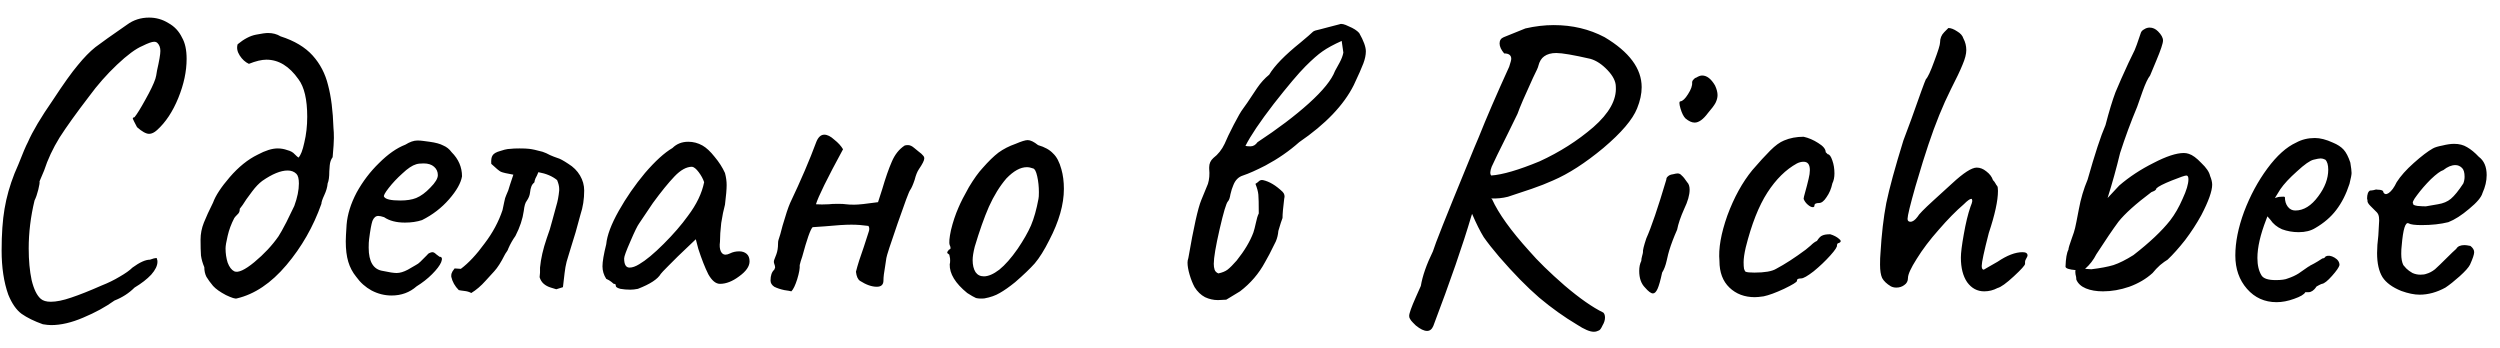
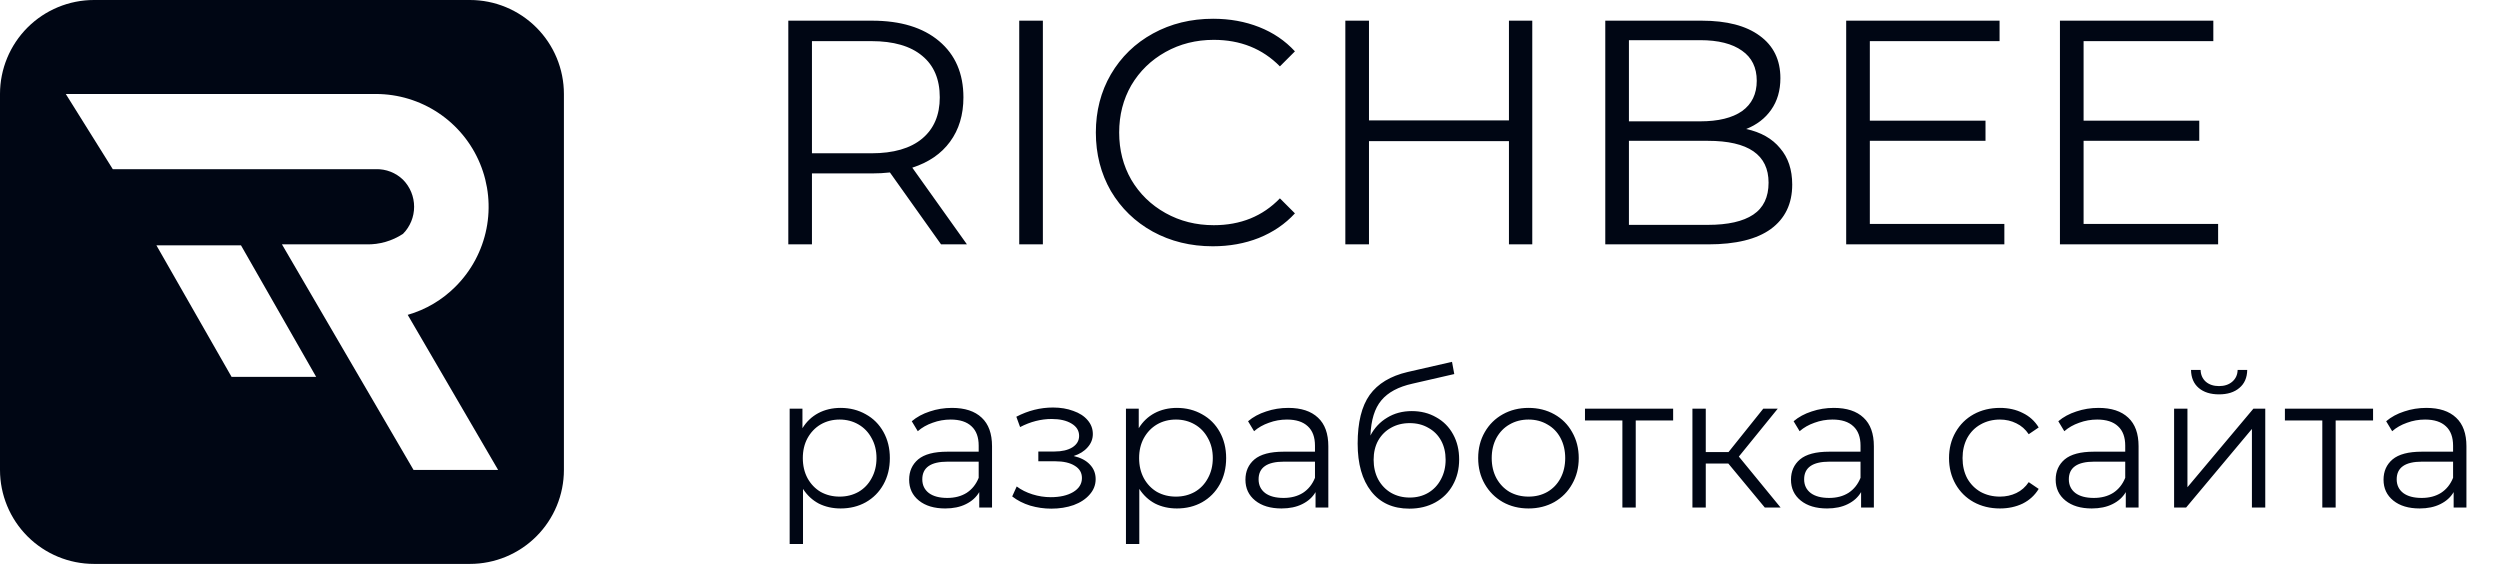
- <svg xmlns="http://www.w3.org/2000/svg" width="108" height="15" viewBox="0 0 108 15" fill="none">
-   <path d="M1.852 14.008C1.48 13.876 1.174 13.726 0.934 13.558C0.706 13.39 0.514 13.114 0.358 12.73C0.166 12.19 0.07 11.554 0.07 10.822C0.07 10.114 0.112 9.514 0.196 9.022C0.28 8.518 0.424 8.008 0.628 7.492L0.79 7.114C0.982 6.622 1.12 6.298 1.204 6.142C1.408 5.674 1.768 5.068 2.284 4.324C2.74 3.628 3.1 3.124 3.364 2.812C3.628 2.488 3.88 2.23 4.12 2.038C4.372 1.846 4.828 1.522 5.488 1.066C5.764 0.862 6.082 0.76 6.442 0.76C6.742 0.76 7.018 0.838 7.27 0.994C7.534 1.138 7.732 1.348 7.864 1.624C7.996 1.852 8.062 2.158 8.062 2.542C8.062 3.082 7.942 3.646 7.702 4.234C7.462 4.822 7.156 5.284 6.784 5.62C6.664 5.728 6.55 5.782 6.442 5.782C6.31 5.782 6.136 5.686 5.92 5.494C5.812 5.29 5.752 5.17 5.74 5.134C5.728 5.098 5.752 5.074 5.812 5.062C5.92 4.93 6.076 4.678 6.28 4.306C6.496 3.922 6.64 3.622 6.712 3.406C6.736 3.334 6.76 3.214 6.784 3.046C6.88 2.626 6.928 2.344 6.928 2.2C6.928 2.056 6.886 1.942 6.802 1.858C6.766 1.822 6.718 1.804 6.658 1.804C6.562 1.804 6.394 1.864 6.154 1.984C5.866 2.104 5.5 2.374 5.056 2.794C4.612 3.214 4.21 3.67 3.85 4.162C3.298 4.882 2.872 5.476 2.572 5.944C2.284 6.412 2.062 6.886 1.906 7.366L1.708 7.834C1.72 7.882 1.702 8.002 1.654 8.194C1.606 8.386 1.552 8.542 1.492 8.662C1.324 9.358 1.24 10.048 1.24 10.732C1.24 11.248 1.282 11.704 1.366 12.1C1.462 12.496 1.594 12.766 1.762 12.91C1.858 12.994 2.002 13.036 2.194 13.036C2.434 13.036 2.728 12.976 3.076 12.856C3.436 12.736 3.874 12.562 4.39 12.334C4.666 12.226 4.924 12.1 5.164 11.956C5.416 11.812 5.602 11.68 5.722 11.56C6.034 11.332 6.286 11.218 6.478 11.218C6.61 11.17 6.7 11.146 6.748 11.146C6.772 11.146 6.784 11.164 6.784 11.2C6.796 11.224 6.802 11.26 6.802 11.308C6.802 11.476 6.712 11.662 6.532 11.866C6.352 12.058 6.112 12.244 5.812 12.424C5.572 12.664 5.284 12.85 4.948 12.982C4.564 13.258 4.114 13.504 3.598 13.72C3.094 13.936 2.632 14.044 2.212 14.044C2.116 14.044 1.996 14.032 1.852 14.008ZM10.23 12.892C10.17 12.916 10.014 12.868 9.762 12.748C9.51 12.616 9.324 12.484 9.204 12.352C9.084 12.208 8.988 12.076 8.916 11.956C8.856 11.836 8.826 11.698 8.826 11.542C8.754 11.374 8.706 11.206 8.682 11.038C8.67 10.858 8.664 10.63 8.664 10.354C8.664 10.102 8.712 9.856 8.808 9.616C8.904 9.376 9.036 9.088 9.204 8.752C9.312 8.452 9.552 8.086 9.924 7.654C10.308 7.21 10.71 6.886 11.13 6.682C11.466 6.502 11.754 6.412 11.994 6.412C12.138 6.412 12.276 6.436 12.408 6.484C12.552 6.52 12.66 6.58 12.732 6.664C12.804 6.736 12.858 6.784 12.894 6.808C12.99 6.712 13.074 6.496 13.146 6.16C13.23 5.812 13.272 5.44 13.272 5.044C13.272 4.3 13.146 3.76 12.894 3.424C12.498 2.86 12.036 2.578 11.508 2.578C11.304 2.578 11.052 2.638 10.752 2.758C10.596 2.686 10.464 2.566 10.356 2.398C10.248 2.23 10.218 2.068 10.266 1.912C10.542 1.684 10.806 1.546 11.058 1.498C11.298 1.45 11.472 1.426 11.58 1.426C11.784 1.426 11.964 1.474 12.12 1.57C12.72 1.762 13.182 2.038 13.506 2.398C13.83 2.758 14.052 3.184 14.172 3.676C14.304 4.168 14.382 4.786 14.406 5.53C14.418 5.638 14.424 5.782 14.424 5.962C14.424 6.118 14.406 6.394 14.37 6.79C14.298 6.886 14.256 7.006 14.244 7.15C14.232 7.294 14.226 7.378 14.226 7.402C14.226 7.642 14.202 7.816 14.154 7.924C14.142 8.08 14.094 8.248 14.01 8.428C13.926 8.608 13.884 8.734 13.884 8.806C13.536 9.79 13.032 10.672 12.372 11.452C11.712 12.232 10.998 12.712 10.23 12.892ZM10.122 11.722C10.29 11.794 10.578 11.662 10.986 11.326C11.406 10.978 11.754 10.606 12.03 10.21C12.102 10.102 12.216 9.898 12.372 9.598C12.528 9.286 12.642 9.052 12.714 8.896C12.846 8.536 12.912 8.212 12.912 7.924C12.912 7.72 12.876 7.582 12.804 7.51C12.708 7.414 12.582 7.366 12.426 7.366C12.126 7.366 11.76 7.516 11.328 7.816C11.184 7.924 11.04 8.074 10.896 8.266C10.764 8.446 10.68 8.56 10.644 8.608C10.524 8.8 10.428 8.938 10.356 9.022V9.058C10.356 9.142 10.32 9.214 10.248 9.274C10.188 9.334 10.146 9.382 10.122 9.418C9.99 9.67 9.894 9.928 9.834 10.192C9.774 10.444 9.744 10.624 9.744 10.732C9.744 10.948 9.774 11.152 9.834 11.344C9.906 11.536 10.002 11.662 10.122 11.722ZM17.997 12.37C17.697 12.634 17.337 12.766 16.917 12.766C16.617 12.766 16.329 12.694 16.053 12.55C15.789 12.406 15.567 12.208 15.387 11.956C15.231 11.764 15.117 11.548 15.045 11.308C14.973 11.068 14.937 10.774 14.937 10.426C14.937 10.306 14.949 10.066 14.973 9.706C15.009 9.262 15.153 8.8 15.405 8.32C15.669 7.84 15.993 7.414 16.377 7.042C16.761 6.658 17.139 6.394 17.511 6.25C17.703 6.13 17.877 6.07 18.033 6.07C18.117 6.07 18.201 6.076 18.285 6.088C18.369 6.1 18.459 6.112 18.555 6.124C18.819 6.16 19.017 6.214 19.149 6.286C19.293 6.346 19.413 6.442 19.509 6.574C19.809 6.874 19.959 7.222 19.959 7.618C19.911 7.906 19.725 8.236 19.401 8.608C19.077 8.98 18.687 9.28 18.231 9.508C18.015 9.58 17.769 9.616 17.493 9.616C17.121 9.616 16.821 9.538 16.593 9.382C16.485 9.346 16.401 9.328 16.341 9.328C16.233 9.328 16.149 9.4 16.089 9.544C16.041 9.688 15.993 9.952 15.945 10.336C15.933 10.42 15.927 10.54 15.927 10.696C15.927 11.308 16.131 11.644 16.539 11.704C16.815 11.764 17.013 11.794 17.133 11.794C17.277 11.794 17.439 11.746 17.619 11.65L17.961 11.452C18.033 11.416 18.099 11.368 18.159 11.308C18.219 11.248 18.273 11.194 18.321 11.146C18.345 11.122 18.381 11.086 18.429 11.038C18.477 10.978 18.519 10.942 18.555 10.93C18.603 10.906 18.645 10.894 18.681 10.894C18.729 10.894 18.783 10.924 18.843 10.984C18.903 11.032 18.951 11.068 18.987 11.092C19.095 11.092 19.119 11.17 19.059 11.326C18.999 11.47 18.867 11.644 18.663 11.848C18.471 12.04 18.249 12.214 17.997 12.37ZM17.979 8.554C18.183 8.47 18.387 8.32 18.591 8.104C18.807 7.888 18.915 7.708 18.915 7.564C18.915 7.42 18.861 7.3 18.753 7.204C18.645 7.108 18.495 7.06 18.303 7.06C18.159 7.06 18.051 7.072 17.979 7.096C17.811 7.144 17.613 7.276 17.385 7.492C17.157 7.696 16.959 7.906 16.791 8.122C16.623 8.338 16.557 8.464 16.593 8.5C16.653 8.608 16.887 8.662 17.295 8.662C17.571 8.662 17.799 8.626 17.979 8.554ZM20.359 12.658C20.275 12.61 20.173 12.58 20.053 12.568C19.945 12.556 19.867 12.544 19.819 12.532C19.651 12.364 19.543 12.172 19.495 11.956V11.902C19.495 11.842 19.513 11.782 19.549 11.722C19.597 11.662 19.627 11.62 19.639 11.596L19.909 11.614C20.245 11.362 20.587 10.996 20.935 10.516C21.283 10.06 21.541 9.58 21.709 9.076C21.733 8.98 21.757 8.866 21.781 8.734C21.805 8.602 21.835 8.5 21.871 8.428C21.931 8.308 21.985 8.158 22.033 7.978C22.093 7.798 22.141 7.654 22.177 7.546C21.901 7.498 21.721 7.456 21.637 7.42C21.565 7.384 21.427 7.27 21.223 7.078C21.211 6.91 21.229 6.79 21.277 6.718C21.325 6.634 21.439 6.568 21.619 6.52C21.655 6.508 21.715 6.49 21.799 6.466C21.895 6.442 21.979 6.43 22.051 6.43C22.135 6.418 22.267 6.412 22.447 6.412C22.627 6.412 22.765 6.418 22.861 6.43C22.981 6.442 23.173 6.484 23.437 6.556C23.545 6.592 23.653 6.64 23.761 6.7C23.869 6.748 23.977 6.79 24.085 6.826C24.181 6.85 24.337 6.934 24.553 7.078C24.769 7.21 24.937 7.378 25.057 7.582C25.177 7.786 25.237 8.002 25.237 8.23C25.237 8.602 25.183 8.95 25.075 9.274C24.931 9.826 24.799 10.282 24.679 10.642C24.655 10.726 24.613 10.864 24.553 11.056C24.493 11.236 24.451 11.398 24.427 11.542C24.415 11.59 24.379 11.878 24.319 12.406L24.031 12.496C23.995 12.484 23.917 12.46 23.797 12.424C23.677 12.388 23.575 12.334 23.491 12.262C23.407 12.19 23.347 12.094 23.311 11.974L23.329 11.776V11.56C23.365 11.176 23.461 10.756 23.617 10.3C23.713 10.048 23.797 9.778 23.869 9.49C23.953 9.19 24.007 8.992 24.031 8.896C24.091 8.704 24.133 8.482 24.157 8.23V8.158C24.157 8.05 24.127 7.924 24.067 7.78C23.863 7.612 23.593 7.498 23.257 7.438C23.221 7.534 23.179 7.624 23.131 7.708C23.119 7.732 23.107 7.768 23.095 7.816C23.095 7.852 23.089 7.876 23.077 7.888C23.017 7.936 22.975 7.996 22.951 8.068C22.927 8.128 22.909 8.212 22.897 8.32C22.885 8.44 22.837 8.56 22.753 8.68C22.693 8.752 22.651 8.896 22.627 9.112C22.579 9.46 22.459 9.82 22.267 10.192C22.147 10.36 22.045 10.54 21.961 10.732C21.949 10.78 21.925 10.828 21.889 10.876C21.853 10.924 21.823 10.972 21.799 11.02C21.643 11.332 21.493 11.566 21.349 11.722C21.289 11.782 21.163 11.92 20.971 12.136C20.779 12.352 20.575 12.526 20.359 12.658ZM27.557 12.478C27.437 12.502 27.329 12.514 27.233 12.514C27.077 12.514 26.933 12.502 26.801 12.478C26.669 12.442 26.603 12.4 26.603 12.352C26.603 12.316 26.597 12.292 26.585 12.28C26.573 12.268 26.549 12.262 26.513 12.262C26.501 12.25 26.465 12.22 26.405 12.172C26.345 12.124 26.273 12.082 26.189 12.046C26.081 11.878 26.027 11.698 26.027 11.506C26.027 11.302 26.081 10.984 26.189 10.552C26.225 10.168 26.405 9.688 26.729 9.112C27.053 8.536 27.431 7.99 27.863 7.474C28.307 6.958 28.703 6.598 29.051 6.394C29.231 6.214 29.459 6.124 29.735 6.124C29.951 6.124 30.155 6.178 30.347 6.286C30.515 6.382 30.689 6.544 30.869 6.772C31.061 7 31.211 7.234 31.319 7.474C31.367 7.654 31.391 7.828 31.391 7.996C31.391 8.176 31.367 8.458 31.319 8.842C31.259 9.058 31.205 9.322 31.157 9.634C31.121 9.946 31.103 10.216 31.103 10.444C31.079 10.612 31.091 10.75 31.139 10.858C31.187 10.954 31.253 11.002 31.337 11.002C31.397 11.002 31.463 10.984 31.535 10.948C31.655 10.888 31.787 10.858 31.931 10.858C32.063 10.858 32.171 10.894 32.255 10.966C32.339 11.038 32.381 11.146 32.381 11.29C32.381 11.506 32.231 11.722 31.931 11.938C31.643 12.154 31.367 12.262 31.103 12.262C30.923 12.262 30.755 12.124 30.599 11.848C30.455 11.56 30.311 11.194 30.167 10.75L30.059 10.336L29.285 11.074L28.871 11.488C28.679 11.68 28.571 11.794 28.547 11.83C28.415 12.058 28.085 12.274 27.557 12.478ZM27.611 11.416C27.899 11.248 28.253 10.954 28.673 10.534C29.093 10.114 29.441 9.712 29.717 9.328C30.089 8.836 30.323 8.35 30.419 7.87C30.371 7.726 30.293 7.582 30.185 7.438C30.077 7.294 29.981 7.216 29.897 7.204C29.657 7.204 29.405 7.342 29.141 7.618C28.877 7.894 28.565 8.278 28.205 8.77L27.611 9.652C27.539 9.748 27.413 10.006 27.233 10.426C27.053 10.834 26.963 11.08 26.963 11.164C26.963 11.428 27.041 11.56 27.197 11.56C27.317 11.56 27.455 11.512 27.611 11.416ZM34.187 12.586C34.151 12.574 34.049 12.556 33.881 12.532C33.713 12.496 33.569 12.448 33.449 12.388C33.341 12.316 33.287 12.226 33.287 12.118C33.287 11.902 33.341 11.746 33.449 11.65L33.485 11.56C33.485 11.512 33.473 11.458 33.449 11.398C33.425 11.338 33.425 11.278 33.449 11.218C33.461 11.182 33.491 11.104 33.539 10.984C33.587 10.852 33.611 10.702 33.611 10.534C33.611 10.462 33.617 10.408 33.629 10.372C33.677 10.24 33.737 10.03 33.809 9.742C33.941 9.286 34.049 8.962 34.133 8.77C34.601 7.786 34.979 6.904 35.267 6.124C35.351 5.92 35.465 5.818 35.609 5.818C35.741 5.818 35.885 5.89 36.041 6.034C36.209 6.166 36.335 6.304 36.419 6.448C35.735 7.708 35.345 8.5 35.249 8.824C35.405 8.836 35.591 8.836 35.807 8.824C35.891 8.812 36.023 8.806 36.203 8.806C36.359 8.806 36.473 8.812 36.545 8.824C36.629 8.836 36.749 8.842 36.905 8.842C37.085 8.842 37.427 8.806 37.931 8.734L38.111 8.176C38.255 7.684 38.393 7.288 38.525 6.988C38.657 6.676 38.843 6.442 39.083 6.286C39.119 6.274 39.167 6.268 39.227 6.268C39.311 6.268 39.401 6.31 39.497 6.394C39.545 6.43 39.611 6.484 39.695 6.556C39.779 6.616 39.839 6.67 39.875 6.718C39.911 6.754 39.929 6.796 39.929 6.844C39.929 6.928 39.851 7.084 39.695 7.312C39.623 7.42 39.563 7.57 39.515 7.762C39.443 7.978 39.377 8.128 39.317 8.212C39.269 8.272 39.089 8.752 38.777 9.652C38.465 10.552 38.303 11.05 38.291 11.146L38.237 11.506C38.189 11.77 38.165 11.974 38.165 12.118C38.165 12.298 38.069 12.388 37.877 12.388C37.661 12.388 37.421 12.304 37.157 12.136C37.061 12.076 37.001 11.944 36.977 11.74C37.049 11.452 37.163 11.092 37.319 10.66L37.517 10.048C37.565 9.928 37.565 9.832 37.517 9.76C37.265 9.724 37.019 9.706 36.779 9.706C36.515 9.706 36.131 9.73 35.627 9.778L35.105 9.814C35.009 9.91 34.859 10.336 34.655 11.092C34.607 11.224 34.571 11.344 34.547 11.452C34.559 11.584 34.523 11.788 34.439 12.064C34.355 12.328 34.271 12.502 34.187 12.586ZM42.522 12.892C42.378 12.904 42.258 12.898 42.162 12.874C42.078 12.838 41.952 12.766 41.784 12.658C41.268 12.238 41.016 11.824 41.028 11.416C41.04 11.38 41.046 11.326 41.046 11.254C41.046 11.182 41.04 11.128 41.028 11.092C41.016 11.044 41.01 11.014 41.01 11.002C40.962 10.966 40.932 10.942 40.92 10.93C40.92 10.906 40.926 10.882 40.938 10.858C40.962 10.834 40.98 10.81 40.992 10.786C41.04 10.774 41.064 10.75 41.064 10.714C41.064 10.678 41.052 10.636 41.028 10.588C40.992 10.492 41.01 10.276 41.082 9.94C41.166 9.592 41.274 9.268 41.406 8.968C41.502 8.74 41.652 8.446 41.856 8.086C42.072 7.726 42.27 7.45 42.45 7.258C42.702 6.97 42.93 6.748 43.134 6.592C43.35 6.436 43.596 6.31 43.872 6.214C44.124 6.106 44.298 6.052 44.394 6.052C44.514 6.052 44.664 6.124 44.844 6.268C45.132 6.352 45.348 6.472 45.492 6.628C45.648 6.772 45.768 7 45.852 7.312C45.924 7.564 45.96 7.846 45.96 8.158C45.96 8.83 45.75 9.568 45.33 10.372C45.114 10.804 44.904 11.14 44.7 11.38C44.496 11.608 44.214 11.878 43.854 12.19C43.602 12.394 43.38 12.55 43.188 12.658C43.008 12.766 42.786 12.844 42.522 12.892ZM43.962 10.75C44.214 10.378 44.406 10.042 44.538 9.742C44.67 9.43 44.778 9.046 44.862 8.59C44.874 8.542 44.88 8.446 44.88 8.302C44.88 8.062 44.856 7.834 44.808 7.618C44.76 7.402 44.7 7.288 44.628 7.276C44.532 7.24 44.442 7.222 44.358 7.222C44.082 7.222 43.788 7.384 43.476 7.708C43.188 8.044 42.936 8.452 42.72 8.932C42.516 9.4 42.312 9.976 42.108 10.66C42.048 10.9 42.018 11.092 42.018 11.236C42.018 11.452 42.06 11.626 42.144 11.758C42.228 11.878 42.348 11.938 42.504 11.938C42.696 11.938 42.918 11.842 43.17 11.65C43.422 11.446 43.686 11.146 43.962 10.75ZM52.975 12.946C52.939 12.946 52.819 12.952 52.615 12.964C52.423 12.964 52.237 12.922 52.057 12.838C51.877 12.742 51.727 12.598 51.607 12.406C51.523 12.25 51.451 12.07 51.391 11.866C51.331 11.662 51.301 11.488 51.301 11.344C51.301 11.284 51.313 11.218 51.337 11.146C51.565 9.826 51.751 8.992 51.895 8.644L52.183 7.942C52.243 7.75 52.261 7.534 52.237 7.294V7.222C52.237 7.066 52.297 6.934 52.417 6.826C52.621 6.67 52.783 6.466 52.903 6.214C52.987 6.01 53.119 5.734 53.299 5.386C53.479 5.038 53.611 4.81 53.695 4.702C53.827 4.522 53.947 4.348 54.055 4.18C54.079 4.144 54.163 4.018 54.307 3.802C54.463 3.574 54.637 3.382 54.829 3.226C55.057 2.842 55.507 2.38 56.179 1.84C56.467 1.6 56.647 1.444 56.719 1.372C56.755 1.336 56.863 1.3 57.043 1.264C57.223 1.216 57.337 1.186 57.385 1.174C57.481 1.15 57.643 1.108 57.871 1.048C57.943 1.012 58.075 1.042 58.267 1.138C58.471 1.222 58.621 1.318 58.717 1.426C58.909 1.762 59.005 2.026 59.005 2.218C59.005 2.374 58.969 2.548 58.897 2.74C58.825 2.932 58.687 3.244 58.483 3.676C58.051 4.54 57.265 5.362 56.125 6.142C55.693 6.526 55.207 6.862 54.667 7.15C54.271 7.354 53.947 7.498 53.695 7.582C53.503 7.642 53.365 7.78 53.281 7.996C53.233 8.104 53.191 8.236 53.155 8.392C53.131 8.548 53.095 8.65 53.047 8.698C52.975 8.77 52.855 9.172 52.687 9.904C52.519 10.636 52.435 11.134 52.435 11.398C52.435 11.494 52.447 11.578 52.471 11.65C52.495 11.722 52.549 11.776 52.633 11.812C52.801 11.776 52.933 11.722 53.029 11.65C53.137 11.566 53.269 11.434 53.425 11.254C53.761 10.834 54.001 10.432 54.145 10.048C54.181 9.94 54.217 9.802 54.253 9.634C54.289 9.454 54.331 9.316 54.379 9.22C54.379 8.8 54.373 8.53 54.361 8.41C54.349 8.278 54.307 8.122 54.235 7.942C54.295 7.906 54.343 7.87 54.379 7.834C54.427 7.786 54.487 7.768 54.559 7.78C54.835 7.84 55.117 8.008 55.405 8.284C55.489 8.368 55.513 8.47 55.477 8.59C55.429 8.974 55.405 9.25 55.405 9.418C55.369 9.502 55.309 9.688 55.225 9.976C55.213 10.132 55.177 10.282 55.117 10.426C54.901 10.87 54.745 11.17 54.649 11.326C54.385 11.818 54.025 12.238 53.569 12.586L52.975 12.946ZM53.803 6.304C53.863 6.316 53.935 6.322 54.019 6.322C54.139 6.322 54.241 6.262 54.325 6.142C55.201 5.566 55.939 5.008 56.539 4.468C57.151 3.916 57.529 3.448 57.673 3.064C57.721 2.968 57.787 2.848 57.871 2.704C57.955 2.548 58.009 2.404 58.033 2.272L57.961 1.768C57.613 1.924 57.337 2.074 57.133 2.218C56.941 2.35 56.695 2.566 56.395 2.866C56.095 3.166 55.639 3.706 55.027 4.486C54.427 5.266 54.019 5.872 53.803 6.304ZM69.318 1.606C70.386 2.242 70.92 2.962 70.92 3.766C70.92 4.054 70.854 4.36 70.722 4.684C70.53 5.164 70.044 5.734 69.264 6.394C68.484 7.042 67.758 7.51 67.086 7.798C66.822 7.918 66.516 8.038 66.168 8.158C65.82 8.278 65.478 8.392 65.142 8.5C64.902 8.56 64.662 8.584 64.422 8.572L64.458 8.608C64.734 9.22 65.268 9.964 66.06 10.84C66.432 11.272 66.942 11.77 67.59 12.334C68.238 12.886 68.796 13.276 69.264 13.504C69.312 13.552 69.336 13.624 69.336 13.72C69.336 13.828 69.3 13.942 69.228 14.062C69.168 14.194 69.114 14.266 69.066 14.278C69.042 14.29 69.012 14.302 68.976 14.314C68.94 14.326 68.898 14.332 68.85 14.332C68.682 14.332 68.442 14.23 68.13 14.026C67.566 13.69 67.02 13.3 66.492 12.856C65.964 12.4 65.388 11.812 64.764 11.092C64.488 10.768 64.266 10.486 64.098 10.246C63.942 9.994 63.774 9.658 63.594 9.238L63.558 9.346C63.198 10.57 62.652 12.148 61.92 14.08C61.86 14.224 61.77 14.296 61.65 14.296C61.518 14.296 61.356 14.218 61.164 14.062C61.14 14.038 61.098 13.996 61.038 13.936C60.978 13.876 60.936 13.822 60.912 13.774C60.888 13.738 60.876 13.696 60.876 13.648C60.876 13.54 60.972 13.27 61.164 12.838L61.38 12.352C61.452 11.92 61.626 11.422 61.902 10.858C61.986 10.57 62.472 9.346 63.36 7.186L63.684 6.394L63.882 5.926C64.206 5.11 64.644 4.096 65.196 2.884C65.256 2.704 65.286 2.59 65.286 2.542C65.286 2.386 65.184 2.308 64.98 2.308C64.848 2.152 64.782 2.008 64.782 1.876C64.782 1.744 64.842 1.654 64.962 1.606L65.898 1.228C66.318 1.132 66.726 1.084 67.122 1.084C67.926 1.084 68.658 1.258 69.318 1.606ZM66.51 6.97C67.374 6.574 68.148 6.082 68.832 5.494C69.516 4.894 69.84 4.312 69.804 3.748C69.804 3.52 69.684 3.28 69.444 3.028C69.204 2.776 68.958 2.614 68.706 2.542C67.974 2.374 67.482 2.29 67.23 2.29C67.014 2.29 66.84 2.338 66.708 2.434C66.588 2.518 66.504 2.656 66.456 2.848C66.456 2.884 66.378 3.058 66.222 3.37C65.874 4.126 65.652 4.642 65.556 4.918L65.142 5.764C64.758 6.532 64.524 7.012 64.44 7.204C64.368 7.396 64.362 7.522 64.422 7.582C64.914 7.546 65.61 7.342 66.51 6.97ZM72.812 5.116C72.728 5.032 72.656 4.888 72.596 4.684C72.536 4.48 72.536 4.378 72.596 4.378C72.692 4.366 72.8 4.264 72.92 4.072C73.052 3.868 73.112 3.7 73.1 3.568C73.1 3.52 73.118 3.478 73.154 3.442C73.19 3.394 73.232 3.364 73.28 3.352C73.376 3.292 73.46 3.262 73.532 3.262C73.736 3.262 73.922 3.406 74.09 3.694C74.162 3.85 74.198 3.988 74.198 4.108C74.198 4.216 74.168 4.33 74.108 4.45C74.048 4.558 73.94 4.702 73.784 4.882C73.58 5.158 73.388 5.296 73.208 5.296C73.088 5.296 72.956 5.236 72.812 5.116ZM71.066 12.424C70.898 12.256 70.814 12.016 70.814 11.704C70.814 11.536 70.844 11.392 70.904 11.272C70.904 11.212 70.916 11.14 70.94 11.056C70.964 10.972 70.976 10.918 70.976 10.894C70.964 10.822 71.012 10.624 71.12 10.3C71.336 9.82 71.624 8.974 71.984 7.762C71.984 7.702 72.008 7.654 72.056 7.618C72.104 7.57 72.176 7.54 72.272 7.528C72.368 7.504 72.434 7.492 72.47 7.492C72.542 7.492 72.602 7.522 72.65 7.582C72.71 7.63 72.788 7.726 72.884 7.87C72.956 7.942 72.992 8.05 72.992 8.194C72.992 8.422 72.914 8.698 72.758 9.022C72.602 9.37 72.5 9.67 72.452 9.922C72.308 10.246 72.194 10.546 72.11 10.822C72.086 10.894 72.05 11.038 72.002 11.254C71.954 11.47 71.888 11.644 71.804 11.776C71.732 12.112 71.666 12.346 71.606 12.478C71.546 12.61 71.48 12.676 71.408 12.676C71.324 12.676 71.21 12.592 71.066 12.424ZM76.188 12.802C76.02 12.826 75.894 12.838 75.81 12.838C75.366 12.838 75 12.7 74.712 12.424C74.424 12.148 74.28 11.764 74.28 11.272C74.232 10.744 74.346 10.09 74.622 9.31C74.91 8.53 75.27 7.876 75.702 7.348C76.002 7 76.26 6.718 76.476 6.502C76.692 6.286 76.89 6.142 77.07 6.07C77.322 5.962 77.604 5.908 77.916 5.908C78.132 5.956 78.342 6.046 78.546 6.178C78.762 6.31 78.87 6.442 78.87 6.574L78.96 6.664C79.032 6.664 79.098 6.754 79.158 6.934C79.218 7.102 79.248 7.288 79.248 7.492C79.248 7.66 79.218 7.804 79.158 7.924C79.11 8.152 79.026 8.35 78.906 8.518C78.798 8.686 78.69 8.77 78.582 8.77C78.45 8.77 78.384 8.806 78.384 8.878C78.384 8.926 78.36 8.95 78.312 8.95C78.252 8.95 78.18 8.914 78.096 8.842C78.012 8.77 77.952 8.686 77.916 8.59C77.916 8.554 77.94 8.452 77.988 8.284C78.036 8.116 78.084 7.93 78.132 7.726C78.168 7.582 78.186 7.456 78.186 7.348C78.186 7.108 78.096 6.988 77.916 6.988C77.82 6.988 77.724 7.012 77.628 7.06C77.148 7.324 76.722 7.744 76.35 8.32C75.978 8.896 75.666 9.688 75.414 10.696C75.354 10.96 75.324 11.17 75.324 11.326C75.324 11.446 75.33 11.542 75.342 11.614C75.366 11.686 75.39 11.728 75.414 11.74C75.474 11.764 75.6 11.776 75.792 11.776C76.236 11.776 76.548 11.722 76.728 11.614C77.112 11.41 77.538 11.134 78.006 10.786C78.054 10.75 78.126 10.69 78.222 10.606C78.318 10.51 78.408 10.444 78.492 10.408C78.576 10.276 78.654 10.198 78.726 10.174C78.798 10.138 78.912 10.12 79.068 10.12C79.224 10.168 79.35 10.234 79.446 10.318C79.542 10.39 79.542 10.45 79.446 10.498C79.41 10.498 79.386 10.51 79.374 10.534C79.362 10.558 79.356 10.576 79.356 10.588C79.38 10.648 79.284 10.798 79.068 11.038C78.852 11.278 78.612 11.506 78.348 11.722C78.084 11.926 77.904 12.028 77.808 12.028C77.76 12.028 77.718 12.034 77.682 12.046C77.646 12.058 77.628 12.088 77.628 12.136C77.628 12.184 77.442 12.298 77.07 12.478C76.71 12.646 76.416 12.754 76.188 12.802ZM86.294 12.442C86.114 12.538 85.922 12.586 85.718 12.586C85.418 12.586 85.172 12.454 84.98 12.19C84.8 11.926 84.71 11.572 84.71 11.128C84.71 10.924 84.752 10.588 84.836 10.12C84.92 9.64 85.016 9.244 85.124 8.932C85.136 8.908 85.154 8.86 85.178 8.788C85.202 8.716 85.208 8.668 85.196 8.644C85.196 8.608 85.184 8.59 85.16 8.59C85.1 8.59 84.992 8.668 84.836 8.824C84.5 9.112 84.14 9.478 83.756 9.922C83.372 10.354 83.054 10.774 82.802 11.182C82.55 11.578 82.424 11.854 82.424 12.01C82.424 12.142 82.37 12.244 82.262 12.316C82.166 12.388 82.052 12.424 81.92 12.424C81.836 12.424 81.758 12.406 81.686 12.37C81.506 12.262 81.38 12.142 81.308 12.01C81.248 11.878 81.218 11.686 81.218 11.434C81.218 11.23 81.224 11.068 81.236 10.948C81.284 10.12 81.368 9.394 81.488 8.77C81.62 8.134 81.866 7.234 82.226 6.07C82.238 6.034 82.352 5.728 82.568 5.152C82.94 4.096 83.15 3.52 83.198 3.424C83.282 3.34 83.402 3.082 83.558 2.65C83.726 2.206 83.81 1.936 83.81 1.84C83.81 1.66 83.87 1.51 83.99 1.39L84.17 1.21C84.278 1.21 84.404 1.258 84.548 1.354C84.692 1.438 84.782 1.54 84.818 1.66C84.902 1.816 84.944 1.984 84.944 2.164C84.944 2.332 84.89 2.542 84.782 2.794C84.686 3.034 84.518 3.388 84.278 3.856C83.93 4.552 83.606 5.35 83.306 6.25C83.174 6.634 82.988 7.234 82.748 8.05C82.52 8.854 82.406 9.322 82.406 9.454C82.406 9.538 82.448 9.58 82.532 9.58C82.628 9.58 82.73 9.508 82.838 9.364C82.886 9.268 83.114 9.034 83.522 8.662C83.57 8.614 83.84 8.368 84.332 7.924C84.824 7.468 85.178 7.24 85.394 7.24C85.538 7.24 85.676 7.294 85.808 7.402C85.952 7.51 86.048 7.636 86.096 7.78C86.144 7.828 86.18 7.876 86.204 7.924C86.228 7.972 86.252 8.008 86.276 8.032C86.3 8.056 86.312 8.128 86.312 8.248C86.312 8.668 86.18 9.274 85.916 10.066C85.712 10.858 85.61 11.332 85.61 11.488C85.61 11.596 85.64 11.65 85.7 11.65C85.736 11.626 85.808 11.584 85.916 11.524C86.024 11.464 86.15 11.392 86.294 11.308C86.702 11.032 87.062 10.894 87.374 10.894C87.518 10.894 87.59 10.942 87.59 11.038C87.59 11.062 87.572 11.104 87.536 11.164C87.5 11.224 87.482 11.272 87.482 11.308V11.398C87.482 11.458 87.32 11.638 86.996 11.938C86.672 12.238 86.438 12.406 86.294 12.442ZM95.476 7.6C95.536 7.744 95.566 7.87 95.566 7.978C95.566 8.254 95.41 8.692 95.098 9.292C94.894 9.664 94.66 10.024 94.396 10.372C94.132 10.708 93.88 10.99 93.64 11.218C93.556 11.266 93.448 11.344 93.316 11.452C93.196 11.56 93.088 11.674 92.992 11.794C92.716 12.046 92.38 12.244 91.984 12.388C91.6 12.52 91.222 12.586 90.85 12.586C90.562 12.586 90.316 12.544 90.112 12.46C89.908 12.376 89.77 12.25 89.698 12.082C89.698 12.01 89.686 11.932 89.662 11.848C89.65 11.764 89.65 11.704 89.662 11.668C89.386 11.644 89.242 11.596 89.23 11.524C89.242 11.164 89.284 10.918 89.356 10.786C89.356 10.726 89.404 10.564 89.5 10.3C89.572 10.108 89.62 9.958 89.644 9.85C89.668 9.754 89.722 9.484 89.806 9.04C89.89 8.584 90.016 8.158 90.184 7.762C90.496 6.658 90.754 5.872 90.958 5.404C91.114 4.804 91.258 4.33 91.39 3.982C91.534 3.634 91.72 3.214 91.948 2.722L92.218 2.164C92.254 2.092 92.344 1.84 92.488 1.408C92.512 1.348 92.56 1.3 92.632 1.264C92.704 1.216 92.782 1.192 92.866 1.192C92.998 1.192 93.118 1.246 93.226 1.354C93.37 1.498 93.442 1.63 93.442 1.75C93.442 1.87 93.346 2.158 93.154 2.614L92.884 3.262C92.788 3.382 92.68 3.61 92.56 3.946C92.44 4.282 92.362 4.504 92.326 4.612C92.05 5.272 91.804 5.938 91.588 6.61C91.432 7.258 91.252 7.906 91.048 8.554L91.552 8.014C91.984 7.642 92.476 7.318 93.028 7.042C93.58 6.754 94.018 6.61 94.342 6.61C94.414 6.61 94.486 6.622 94.558 6.646C94.714 6.694 94.894 6.826 95.098 7.042C95.314 7.246 95.44 7.432 95.476 7.6ZM93.748 9.526C93.952 9.262 94.132 8.95 94.288 8.59C94.456 8.23 94.54 7.948 94.54 7.744C94.54 7.636 94.51 7.582 94.45 7.582C94.39 7.582 94.18 7.654 93.82 7.798C93.46 7.942 93.238 8.056 93.154 8.14C93.154 8.176 93.124 8.212 93.064 8.248C93.004 8.272 92.962 8.29 92.938 8.302C92.266 8.806 91.792 9.232 91.516 9.58C91.276 9.904 90.958 10.372 90.562 10.984C90.442 11.224 90.28 11.434 90.076 11.614L90.346 11.632C90.742 11.584 91.06 11.524 91.3 11.452C91.552 11.368 91.84 11.224 92.164 11.02C92.86 10.48 93.388 9.982 93.748 9.526ZM98.348 13.054C97.832 13.054 97.406 12.862 97.07 12.478C96.734 12.094 96.566 11.614 96.566 11.038C96.566 10.462 96.692 9.832 96.944 9.148C97.208 8.452 97.544 7.828 97.952 7.276C98.36 6.724 98.774 6.352 99.194 6.16C99.434 6.028 99.704 5.962 100.004 5.962C100.232 5.962 100.49 6.028 100.778 6.16C100.982 6.244 101.138 6.346 101.246 6.466C101.354 6.586 101.45 6.772 101.534 7.024C101.57 7.24 101.588 7.39 101.588 7.474C101.588 7.546 101.558 7.702 101.498 7.942C101.354 8.386 101.162 8.764 100.922 9.076C100.694 9.376 100.394 9.634 100.022 9.85C99.83 9.97 99.59 10.03 99.302 10.03C99.05 10.03 98.81 9.988 98.582 9.904C98.366 9.808 98.198 9.67 98.078 9.49L97.952 9.346L97.898 9.49C97.646 10.138 97.52 10.69 97.52 11.146C97.52 11.458 97.58 11.71 97.7 11.902C97.784 12.034 97.988 12.1 98.312 12.1C98.552 12.1 98.726 12.076 98.834 12.028C99.014 11.968 99.17 11.896 99.302 11.812C99.446 11.716 99.584 11.62 99.716 11.524L99.788 11.488H99.77C99.914 11.416 100.034 11.35 100.13 11.29C100.226 11.23 100.292 11.188 100.328 11.164C100.352 11.164 100.376 11.158 100.4 11.146C100.424 11.134 100.448 11.11 100.472 11.074C100.58 11.026 100.706 11.044 100.85 11.128C100.994 11.212 101.066 11.32 101.066 11.452C101.042 11.548 100.934 11.704 100.742 11.92C100.55 12.136 100.406 12.25 100.31 12.262C100.298 12.262 100.256 12.28 100.184 12.316C100.112 12.352 100.064 12.382 100.04 12.406H100.058C99.95 12.55 99.842 12.622 99.734 12.622H99.59C99.542 12.718 99.38 12.814 99.104 12.91C98.84 13.006 98.588 13.054 98.348 13.054ZM99.158 9.094C99.518 9.094 99.848 8.89 100.148 8.482C100.436 8.098 100.58 7.714 100.58 7.33C100.58 7.126 100.538 6.982 100.454 6.898C100.382 6.862 100.316 6.844 100.256 6.844C100.196 6.844 100.094 6.862 99.95 6.898C99.794 6.934 99.554 7.102 99.23 7.402C98.906 7.69 98.666 7.948 98.51 8.176L98.276 8.554C98.372 8.518 98.462 8.5 98.546 8.5C98.642 8.488 98.696 8.494 98.708 8.518C98.708 8.686 98.75 8.824 98.834 8.932C98.918 9.04 99.026 9.094 99.158 9.094ZM103.734 12.568C103.35 12.412 103.08 12.214 102.924 11.974C102.768 11.722 102.69 11.374 102.69 10.93C102.69 10.714 102.708 10.462 102.744 10.174L102.78 9.526C102.78 9.418 102.768 9.334 102.744 9.274C102.72 9.214 102.666 9.148 102.582 9.076C102.558 9.052 102.498 8.992 102.402 8.896C102.306 8.8 102.264 8.722 102.276 8.662L102.258 8.572C102.258 8.488 102.27 8.41 102.294 8.338C102.33 8.266 102.366 8.23 102.402 8.23C102.438 8.23 102.486 8.224 102.546 8.212C102.606 8.188 102.66 8.182 102.708 8.194C102.876 8.194 102.96 8.23 102.96 8.302C103.008 8.398 103.086 8.41 103.194 8.338C103.314 8.254 103.428 8.098 103.536 7.87C103.704 7.606 103.95 7.33 104.274 7.042C104.61 6.742 104.886 6.532 105.102 6.412C105.186 6.364 105.324 6.322 105.516 6.286C105.708 6.238 105.876 6.214 106.02 6.214C106.236 6.214 106.422 6.262 106.578 6.358C106.746 6.454 106.914 6.592 107.082 6.772C107.31 6.94 107.424 7.204 107.424 7.564C107.424 7.816 107.364 8.074 107.244 8.338C107.196 8.518 107.004 8.746 106.668 9.022C106.344 9.298 106.044 9.49 105.768 9.598C105.432 9.682 105.048 9.724 104.616 9.724C104.328 9.724 104.142 9.7 104.058 9.652C103.914 9.568 103.812 9.892 103.752 10.624C103.74 10.708 103.734 10.822 103.734 10.966C103.734 11.17 103.764 11.332 103.824 11.452C103.836 11.464 103.878 11.512 103.95 11.596C104.022 11.668 104.112 11.734 104.22 11.794C104.328 11.842 104.442 11.866 104.562 11.866C104.67 11.866 104.754 11.854 104.814 11.83C104.946 11.794 105.072 11.728 105.192 11.632C105.312 11.524 105.48 11.362 105.696 11.146C105.888 10.954 106.026 10.822 106.11 10.75C106.17 10.642 106.29 10.588 106.47 10.588C106.518 10.588 106.602 10.6 106.722 10.624C106.83 10.708 106.884 10.798 106.884 10.894C106.884 10.99 106.824 11.17 106.704 11.434C106.644 11.554 106.494 11.722 106.254 11.938C106.026 12.142 105.822 12.304 105.642 12.424C105.27 12.628 104.898 12.73 104.526 12.73C104.298 12.73 104.034 12.676 103.734 12.568ZM104.796 8.914C104.916 8.89 105.09 8.86 105.318 8.824C105.546 8.788 105.732 8.71 105.876 8.59C106.032 8.458 106.212 8.236 106.416 7.924C106.452 7.828 106.47 7.732 106.47 7.636C106.47 7.456 106.434 7.33 106.362 7.258C106.278 7.174 106.182 7.132 106.074 7.132C105.906 7.132 105.732 7.204 105.552 7.348C105.432 7.384 105.252 7.516 105.012 7.744C104.784 7.972 104.586 8.2 104.418 8.428C104.25 8.644 104.196 8.77 104.256 8.806C104.232 8.842 104.292 8.872 104.436 8.896C104.58 8.908 104.7 8.914 104.796 8.914Z" fill="black" />
+ <svg xmlns="http://www.w3.org/2000/svg" width="133" height="30" viewBox="0 0 133 30" fill="none">
+   <path d="M44.72 21.7C45.213 21.7 45.66 21.813 46.06 22.04C46.46 22.26 46.773 22.573 47 22.98C47.227 23.387 47.34 23.85 47.34 24.37C47.34 24.897 47.227 25.363 47 25.77C46.773 26.177 46.46 26.493 46.06 26.72C45.667 26.94 45.22 27.05 44.72 27.05C44.293 27.05 43.907 26.963 43.56 26.79C43.22 26.61 42.94 26.35 42.72 26.01V28.94H42.01V21.74H42.69V22.78C42.903 22.433 43.183 22.167 43.53 21.98C43.883 21.793 44.28 21.7 44.72 21.7ZM44.67 26.42C45.037 26.42 45.37 26.337 45.67 26.17C45.97 25.997 46.203 25.753 46.37 25.44C46.543 25.127 46.63 24.77 46.63 24.37C46.63 23.97 46.543 23.617 46.37 23.31C46.203 22.997 45.97 22.753 45.67 22.58C45.37 22.407 45.037 22.32 44.67 22.32C44.297 22.32 43.96 22.407 43.66 22.58C43.367 22.753 43.133 22.997 42.96 23.31C42.793 23.617 42.71 23.97 42.71 24.37C42.71 24.77 42.793 25.127 42.96 25.44C43.133 25.753 43.367 25.997 43.66 26.17C43.96 26.337 44.297 26.42 44.67 26.42ZM50.646 21.7C51.333 21.7 51.859 21.873 52.226 22.22C52.593 22.56 52.776 23.067 52.776 23.74V27H52.096V26.18C51.936 26.453 51.7 26.667 51.386 26.82C51.08 26.973 50.713 27.05 50.286 27.05C49.7 27.05 49.233 26.91 48.886 26.63C48.539 26.35 48.366 25.98 48.366 25.52C48.366 25.073 48.526 24.713 48.846 24.44C49.173 24.167 49.69 24.03 50.396 24.03H52.066V23.71C52.066 23.257 51.94 22.913 51.686 22.68C51.433 22.44 51.063 22.32 50.576 22.32C50.243 22.32 49.923 22.377 49.616 22.49C49.309 22.597 49.046 22.747 48.826 22.94L48.506 22.41C48.773 22.183 49.093 22.01 49.466 21.89C49.84 21.763 50.233 21.7 50.646 21.7ZM50.396 26.49C50.796 26.49 51.139 26.4 51.426 26.22C51.713 26.033 51.926 25.767 52.066 25.42V24.56H50.416C49.516 24.56 49.066 24.873 49.066 25.5C49.066 25.807 49.183 26.05 49.416 26.23C49.65 26.403 49.976 26.49 50.396 26.49ZM57.119 24.26C57.492 24.347 57.779 24.497 57.979 24.71C58.185 24.923 58.289 25.183 58.289 25.49C58.289 25.797 58.182 26.07 57.969 26.31C57.762 26.55 57.479 26.737 57.119 26.87C56.759 26.997 56.362 27.06 55.929 27.06C55.549 27.06 55.175 27.007 54.809 26.9C54.442 26.787 54.122 26.623 53.849 26.41L54.089 25.88C54.329 26.06 54.609 26.2 54.929 26.3C55.249 26.4 55.572 26.45 55.899 26.45C56.386 26.45 56.782 26.36 57.089 26.18C57.402 25.993 57.559 25.743 57.559 25.43C57.559 25.15 57.432 24.933 57.179 24.78C56.925 24.62 56.579 24.54 56.139 24.54H55.239V24.02H56.099C56.492 24.02 56.809 23.947 57.049 23.8C57.289 23.647 57.409 23.443 57.409 23.19C57.409 22.91 57.272 22.69 56.999 22.53C56.732 22.37 56.382 22.29 55.949 22.29C55.382 22.29 54.822 22.433 54.269 22.72L54.069 22.17C54.696 21.843 55.346 21.68 56.019 21.68C56.419 21.68 56.779 21.74 57.099 21.86C57.425 21.973 57.679 22.137 57.859 22.35C58.045 22.563 58.139 22.81 58.139 23.09C58.139 23.357 58.045 23.593 57.859 23.8C57.679 24.007 57.432 24.16 57.119 24.26ZM62.611 21.7C63.104 21.7 63.551 21.813 63.951 22.04C64.351 22.26 64.664 22.573 64.891 22.98C65.117 23.387 65.231 23.85 65.231 24.37C65.231 24.897 65.117 25.363 64.891 25.77C64.664 26.177 64.351 26.493 63.951 26.72C63.557 26.94 63.111 27.05 62.611 27.05C62.184 27.05 61.797 26.963 61.451 26.79C61.111 26.61 60.831 26.35 60.611 26.01V28.94H59.901V21.74H60.581V22.78C60.794 22.433 61.074 22.167 61.421 21.98C61.774 21.793 62.171 21.7 62.611 21.7ZM62.561 26.42C62.927 26.42 63.261 26.337 63.561 26.17C63.861 25.997 64.094 25.753 64.261 25.44C64.434 25.127 64.521 24.77 64.521 24.37C64.521 23.97 64.434 23.617 64.261 23.31C64.094 22.997 63.861 22.753 63.561 22.58C63.261 22.407 62.927 22.32 62.561 22.32C62.187 22.32 61.851 22.407 61.551 22.58C61.257 22.753 61.024 22.997 60.851 23.31C60.684 23.617 60.601 23.97 60.601 24.37C60.601 24.77 60.684 25.127 60.851 25.44C61.024 25.753 61.257 25.997 61.551 26.17C61.851 26.337 62.187 26.42 62.561 26.42ZM68.537 21.7C69.224 21.7 69.75 21.873 70.117 22.22C70.484 22.56 70.667 23.067 70.667 23.74V27H69.987V26.18C69.827 26.453 69.59 26.667 69.277 26.82C68.97 26.973 68.603 27.05 68.177 27.05C67.59 27.05 67.124 26.91 66.777 26.63C66.43 26.35 66.257 25.98 66.257 25.52C66.257 25.073 66.417 24.713 66.737 24.44C67.064 24.167 67.58 24.03 68.287 24.03H69.957V23.71C69.957 23.257 69.83 22.913 69.577 22.68C69.323 22.44 68.954 22.32 68.467 22.32C68.133 22.32 67.814 22.377 67.507 22.49C67.2 22.597 66.937 22.747 66.717 22.94L66.397 22.41C66.663 22.183 66.984 22.01 67.357 21.89C67.73 21.763 68.124 21.7 68.537 21.7ZM68.287 26.49C68.687 26.49 69.03 26.4 69.317 26.22C69.603 26.033 69.817 25.767 69.957 25.42V24.56H68.307C67.407 24.56 66.957 24.873 66.957 25.5C66.957 25.807 67.073 26.05 67.307 26.23C67.54 26.403 67.867 26.49 68.287 26.49ZM75.107 21.87C75.594 21.87 76.027 21.98 76.407 22.2C76.793 22.413 77.094 22.717 77.307 23.11C77.52 23.497 77.627 23.94 77.627 24.44C77.627 24.953 77.513 25.41 77.287 25.81C77.067 26.203 76.757 26.51 76.357 26.73C75.957 26.95 75.497 27.06 74.977 27.06C74.103 27.06 73.427 26.753 72.947 26.14C72.467 25.527 72.227 24.68 72.227 23.6C72.227 22.473 72.44 21.61 72.867 21.01C73.3 20.41 73.974 20.003 74.887 19.79L77.247 19.25L77.367 19.9L75.147 20.41C74.394 20.577 73.84 20.873 73.487 21.3C73.133 21.72 72.94 22.343 72.907 23.17C73.12 22.763 73.417 22.447 73.797 22.22C74.177 21.987 74.614 21.87 75.107 21.87ZM74.997 26.47C75.364 26.47 75.69 26.387 75.977 26.22C76.27 26.047 76.497 25.807 76.657 25.5C76.823 25.193 76.907 24.847 76.907 24.46C76.907 24.073 76.827 23.733 76.667 23.44C76.507 23.147 76.28 22.92 75.987 22.76C75.7 22.593 75.37 22.51 74.997 22.51C74.624 22.51 74.29 22.593 73.997 22.76C73.71 22.92 73.484 23.147 73.317 23.44C73.157 23.733 73.077 24.073 73.077 24.46C73.077 24.847 73.157 25.193 73.317 25.5C73.484 25.807 73.713 26.047 74.007 26.22C74.3 26.387 74.63 26.47 74.997 26.47ZM81.319 27.05C80.812 27.05 80.355 26.937 79.949 26.71C79.542 26.477 79.222 26.157 78.989 25.75C78.755 25.343 78.639 24.883 78.639 24.37C78.639 23.857 78.755 23.397 78.989 22.99C79.222 22.583 79.542 22.267 79.949 22.04C80.355 21.813 80.812 21.7 81.319 21.7C81.825 21.7 82.282 21.813 82.689 22.04C83.095 22.267 83.412 22.583 83.639 22.99C83.872 23.397 83.989 23.857 83.989 24.37C83.989 24.883 83.872 25.343 83.639 25.75C83.412 26.157 83.095 26.477 82.689 26.71C82.282 26.937 81.825 27.05 81.319 27.05ZM81.319 26.42C81.692 26.42 82.025 26.337 82.319 26.17C82.619 25.997 82.852 25.753 83.019 25.44C83.185 25.127 83.269 24.77 83.269 24.37C83.269 23.97 83.185 23.613 83.019 23.3C82.852 22.987 82.619 22.747 82.319 22.58C82.025 22.407 81.692 22.32 81.319 22.32C80.945 22.32 80.609 22.407 80.309 22.58C80.015 22.747 79.782 22.987 79.609 23.3C79.442 23.613 79.359 23.97 79.359 24.37C79.359 24.77 79.442 25.127 79.609 25.44C79.782 25.753 80.015 25.997 80.309 26.17C80.609 26.337 80.945 26.42 81.319 26.42ZM89.011 22.37H87.021V27H86.311V22.37H84.321V21.74H89.011V22.37ZM91.947 24.66H90.747V27H90.037V21.74H90.747V24.05H91.957L93.807 21.74H94.577L92.507 24.29L94.727 27H93.887L91.947 24.66ZM97.56 21.7C98.247 21.7 98.774 21.873 99.14 22.22C99.507 22.56 99.69 23.067 99.69 23.74V27H99.01V26.18C98.85 26.453 98.614 26.667 98.3 26.82C97.994 26.973 97.627 27.05 97.2 27.05C96.614 27.05 96.147 26.91 95.8 26.63C95.454 26.35 95.28 25.98 95.28 25.52C95.28 25.073 95.44 24.713 95.76 24.44C96.087 24.167 96.604 24.03 97.31 24.03H98.98V23.71C98.98 23.257 98.854 22.913 98.6 22.68C98.347 22.44 97.977 22.32 97.49 22.32C97.157 22.32 96.837 22.377 96.53 22.49C96.224 22.597 95.96 22.747 95.74 22.94L95.42 22.41C95.687 22.183 96.007 22.01 96.38 21.89C96.754 21.763 97.147 21.7 97.56 21.7ZM97.31 26.49C97.71 26.49 98.054 26.4 98.34 26.22C98.627 26.033 98.84 25.767 98.98 25.42V24.56H97.33C96.43 24.56 95.98 24.873 95.98 25.5C95.98 25.807 96.097 26.05 96.33 26.23C96.564 26.403 96.89 26.49 97.31 26.49ZM106.398 27.05C105.878 27.05 105.411 26.937 104.998 26.71C104.591 26.483 104.271 26.167 104.038 25.76C103.804 25.347 103.688 24.883 103.688 24.37C103.688 23.857 103.804 23.397 104.038 22.99C104.271 22.583 104.591 22.267 104.998 22.04C105.411 21.813 105.878 21.7 106.398 21.7C106.851 21.7 107.254 21.79 107.608 21.97C107.968 22.143 108.251 22.4 108.458 22.74L107.928 23.1C107.754 22.84 107.534 22.647 107.268 22.52C107.001 22.387 106.711 22.32 106.398 22.32C106.018 22.32 105.674 22.407 105.368 22.58C105.068 22.747 104.831 22.987 104.657 23.3C104.491 23.613 104.408 23.97 104.408 24.37C104.408 24.777 104.491 25.137 104.657 25.45C104.831 25.757 105.068 25.997 105.368 26.17C105.674 26.337 106.018 26.42 106.398 26.42C106.711 26.42 107.001 26.357 107.268 26.23C107.534 26.103 107.754 25.91 107.928 25.65L108.458 26.01C108.251 26.35 107.968 26.61 107.608 26.79C107.248 26.963 106.844 27.05 106.398 27.05ZM111.642 21.7C112.329 21.7 112.856 21.873 113.222 22.22C113.589 22.56 113.772 23.067 113.772 23.74V27H113.092V26.18C112.932 26.453 112.696 26.667 112.382 26.82C112.076 26.973 111.709 27.05 111.282 27.05C110.696 27.05 110.229 26.91 109.882 26.63C109.536 26.35 109.362 25.98 109.362 25.52C109.362 25.073 109.522 24.713 109.842 24.44C110.169 24.167 110.686 24.03 111.392 24.03H113.062V23.71C113.062 23.257 112.936 22.913 112.682 22.68C112.429 22.44 112.059 22.32 111.572 22.32C111.239 22.32 110.919 22.377 110.612 22.49C110.306 22.597 110.042 22.747 109.822 22.94L109.502 22.41C109.769 22.183 110.089 22.01 110.462 21.89C110.836 21.763 111.229 21.7 111.642 21.7ZM111.392 26.49C111.792 26.49 112.136 26.4 112.422 26.22C112.709 26.033 112.922 25.767 113.062 25.42V24.56H111.412C110.512 24.56 110.062 24.873 110.062 25.5C110.062 25.807 110.179 26.05 110.412 26.23C110.646 26.403 110.972 26.49 111.392 26.49ZM115.662 21.74H116.372V25.92L119.882 21.74H120.512V27H119.802V22.82L116.302 27H115.662V21.74ZM118.052 20.98C117.599 20.98 117.239 20.867 116.972 20.64C116.706 20.413 116.569 20.093 116.562 19.68H117.072C117.079 19.94 117.172 20.15 117.352 20.31C117.532 20.463 117.766 20.54 118.052 20.54C118.339 20.54 118.572 20.463 118.752 20.31C118.939 20.15 119.036 19.94 119.042 19.68H119.552C119.546 20.093 119.406 20.413 119.132 20.64C118.866 20.867 118.506 20.98 118.052 20.98ZM126.247 22.37H124.257V27H123.547V22.37H121.557V21.74H126.247V22.37ZM129.084 21.7C129.77 21.7 130.297 21.873 130.664 22.22C131.03 22.56 131.214 23.067 131.214 23.74V27H130.534V26.18C130.374 26.453 130.137 26.667 129.824 26.82C129.517 26.973 129.15 27.05 128.724 27.05C128.137 27.05 127.67 26.91 127.324 26.63C126.977 26.35 126.804 25.98 126.804 25.52C126.804 25.073 126.964 24.713 127.284 24.44C127.61 24.167 128.127 24.03 128.834 24.03H130.504V23.71C130.504 23.257 130.377 22.913 130.124 22.68C129.87 22.44 129.5 22.32 129.014 22.32C128.68 22.32 128.36 22.377 128.054 22.49C127.747 22.597 127.484 22.747 127.264 22.94L126.944 22.41C127.21 22.183 127.53 22.01 127.904 21.89C128.277 21.763 128.67 21.7 129.084 21.7ZM128.834 26.49C129.234 26.49 129.577 26.4 129.864 26.22C130.15 26.033 130.364 25.767 130.504 25.42V24.56H128.854C127.954 24.56 127.504 24.873 127.504 25.5C127.504 25.807 127.62 26.05 127.854 26.23C128.087 26.403 128.414 26.49 128.834 26.49Z" fill="#000614" />
+   <path d="M25 0H5C3.674 0 2.402 0.527 1.464 1.464C0.527 2.402 0 3.674 0 5V25C0 26.326 0.527 27.598 1.464 28.535C2.402 29.473 3.674 30 5 30H25C26.326 30 27.598 29.473 28.535 28.535C29.473 27.598 30 26.326 30 25V5C30 3.674 29.473 2.402 28.535 1.464C27.598 0.527 26.326 0 25 0ZM12.32 20.05L8.32 13.05H12.82L16.82 20.05H12.32ZM22 25L15 13H19.5C20.189 13.015 20.865 12.819 21.44 12.44C21.819 12.056 22.031 11.539 22.031 11C22.031 10.461 21.819 9.944 21.44 9.56C21.249 9.376 21.023 9.231 20.776 9.135C20.529 9.039 20.265 8.993 20 9H6L3.5 5H20C21.186 5.001 22.345 5.354 23.331 6.013C24.316 6.672 25.085 7.609 25.538 8.705C25.992 9.8 26.111 11.006 25.88 12.169C25.649 13.332 25.078 14.401 24.24 15.24C23.533 15.953 22.655 16.473 21.69 16.75L26.5 25H22Z" fill="#000614" />
+   <path d="M50.064 13L47.344 9.175C47.038 9.209 46.721 9.226 46.392 9.226H43.196V13H41.938V1.1H46.392C47.911 1.1 49.101 1.463 49.962 2.188C50.823 2.913 51.254 3.911 51.254 5.18C51.254 6.109 51.016 6.897 50.54 7.543C50.075 8.178 49.407 8.637 48.534 8.92L51.441 13H50.064ZM46.358 8.155C47.537 8.155 48.438 7.894 49.061 7.373C49.684 6.852 49.996 6.121 49.996 5.18C49.996 4.217 49.684 3.48 49.061 2.97C48.438 2.449 47.537 2.188 46.358 2.188H43.196V8.155H46.358ZM54.223 1.1H55.481V13H54.223V1.1ZM64.521 13.102C63.342 13.102 62.277 12.841 61.325 12.32C60.384 11.799 59.642 11.079 59.098 10.161C58.565 9.232 58.299 8.195 58.299 7.05C58.299 5.905 58.565 4.874 59.098 3.956C59.642 3.027 60.39 2.301 61.342 1.78C62.294 1.259 63.359 0.998 64.538 0.998C65.422 0.998 66.238 1.145 66.986 1.44C67.734 1.735 68.369 2.165 68.89 2.732L68.091 3.531C67.162 2.59 65.989 2.12 64.572 2.12C63.631 2.12 62.776 2.335 62.005 2.766C61.234 3.197 60.628 3.786 60.186 4.534C59.755 5.282 59.54 6.121 59.54 7.05C59.54 7.979 59.755 8.818 60.186 9.566C60.628 10.314 61.234 10.903 62.005 11.334C62.776 11.765 63.631 11.98 64.572 11.98C66 11.98 67.173 11.504 68.091 10.552L68.89 11.351C68.369 11.918 67.728 12.354 66.969 12.66C66.221 12.955 65.405 13.102 64.521 13.102ZM81.517 1.1V13H80.276V7.509H72.83V13H71.572V1.1H72.83V6.404H80.276V1.1H81.517ZM92.898 6.863C93.68 7.033 94.281 7.373 94.7 7.883C95.131 8.382 95.346 9.028 95.346 9.821C95.346 10.841 94.966 11.629 94.207 12.184C93.459 12.728 92.348 13 90.875 13H85.401V1.1H90.535C91.861 1.1 92.887 1.366 93.612 1.899C94.349 2.432 94.717 3.185 94.717 4.16C94.717 4.817 94.553 5.378 94.224 5.843C93.907 6.296 93.465 6.636 92.898 6.863ZM86.659 2.137V6.455H90.45C91.413 6.455 92.156 6.274 92.677 5.911C93.198 5.537 93.459 4.999 93.459 4.296C93.459 3.593 93.198 3.061 92.677 2.698C92.156 2.324 91.413 2.137 90.45 2.137H86.659ZM90.858 11.963C91.923 11.963 92.728 11.782 93.272 11.419C93.816 11.056 94.088 10.49 94.088 9.719C94.088 8.234 93.011 7.492 90.858 7.492H86.659V11.963H90.858ZM106.632 11.912V13H98.217V1.1H106.377V2.188H99.475V6.421H105.629V7.492H99.475V11.912H106.632ZM118.004 11.912V13H109.589V1.1H117.749V2.188H110.847V6.421H117.001V7.492H110.847V11.912H118.004Z" fill="#000614" />
</svg>
